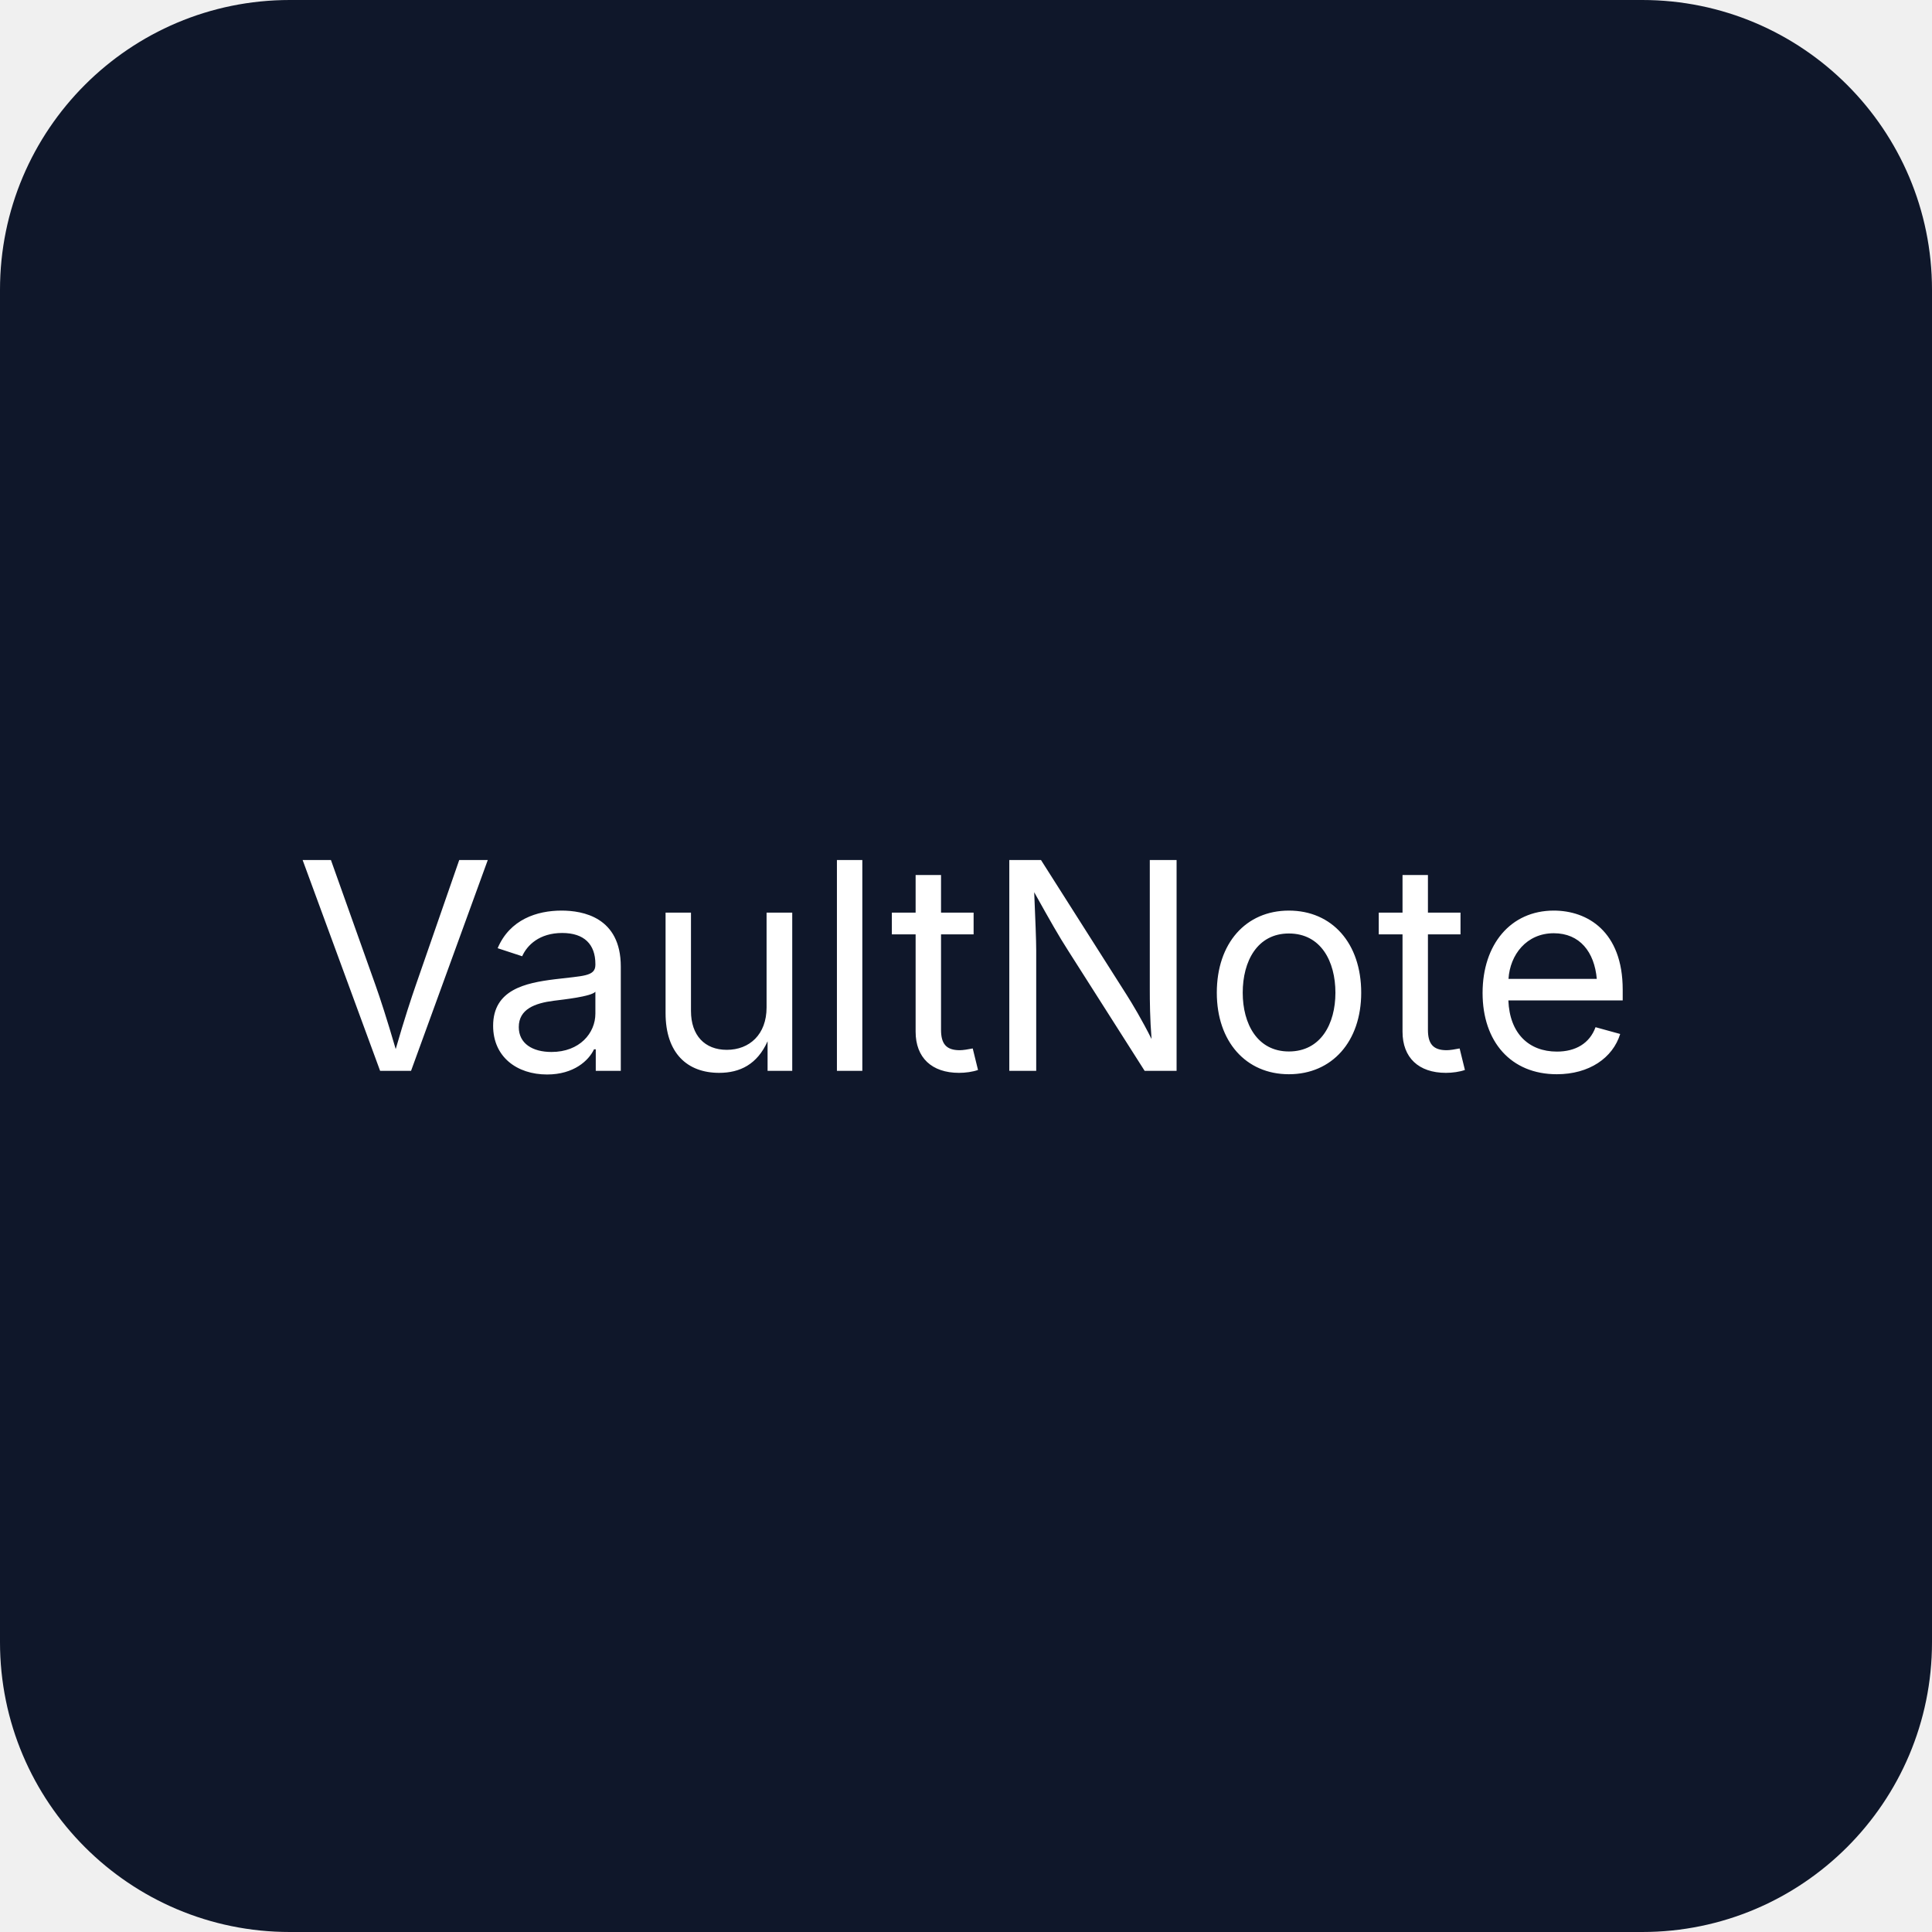
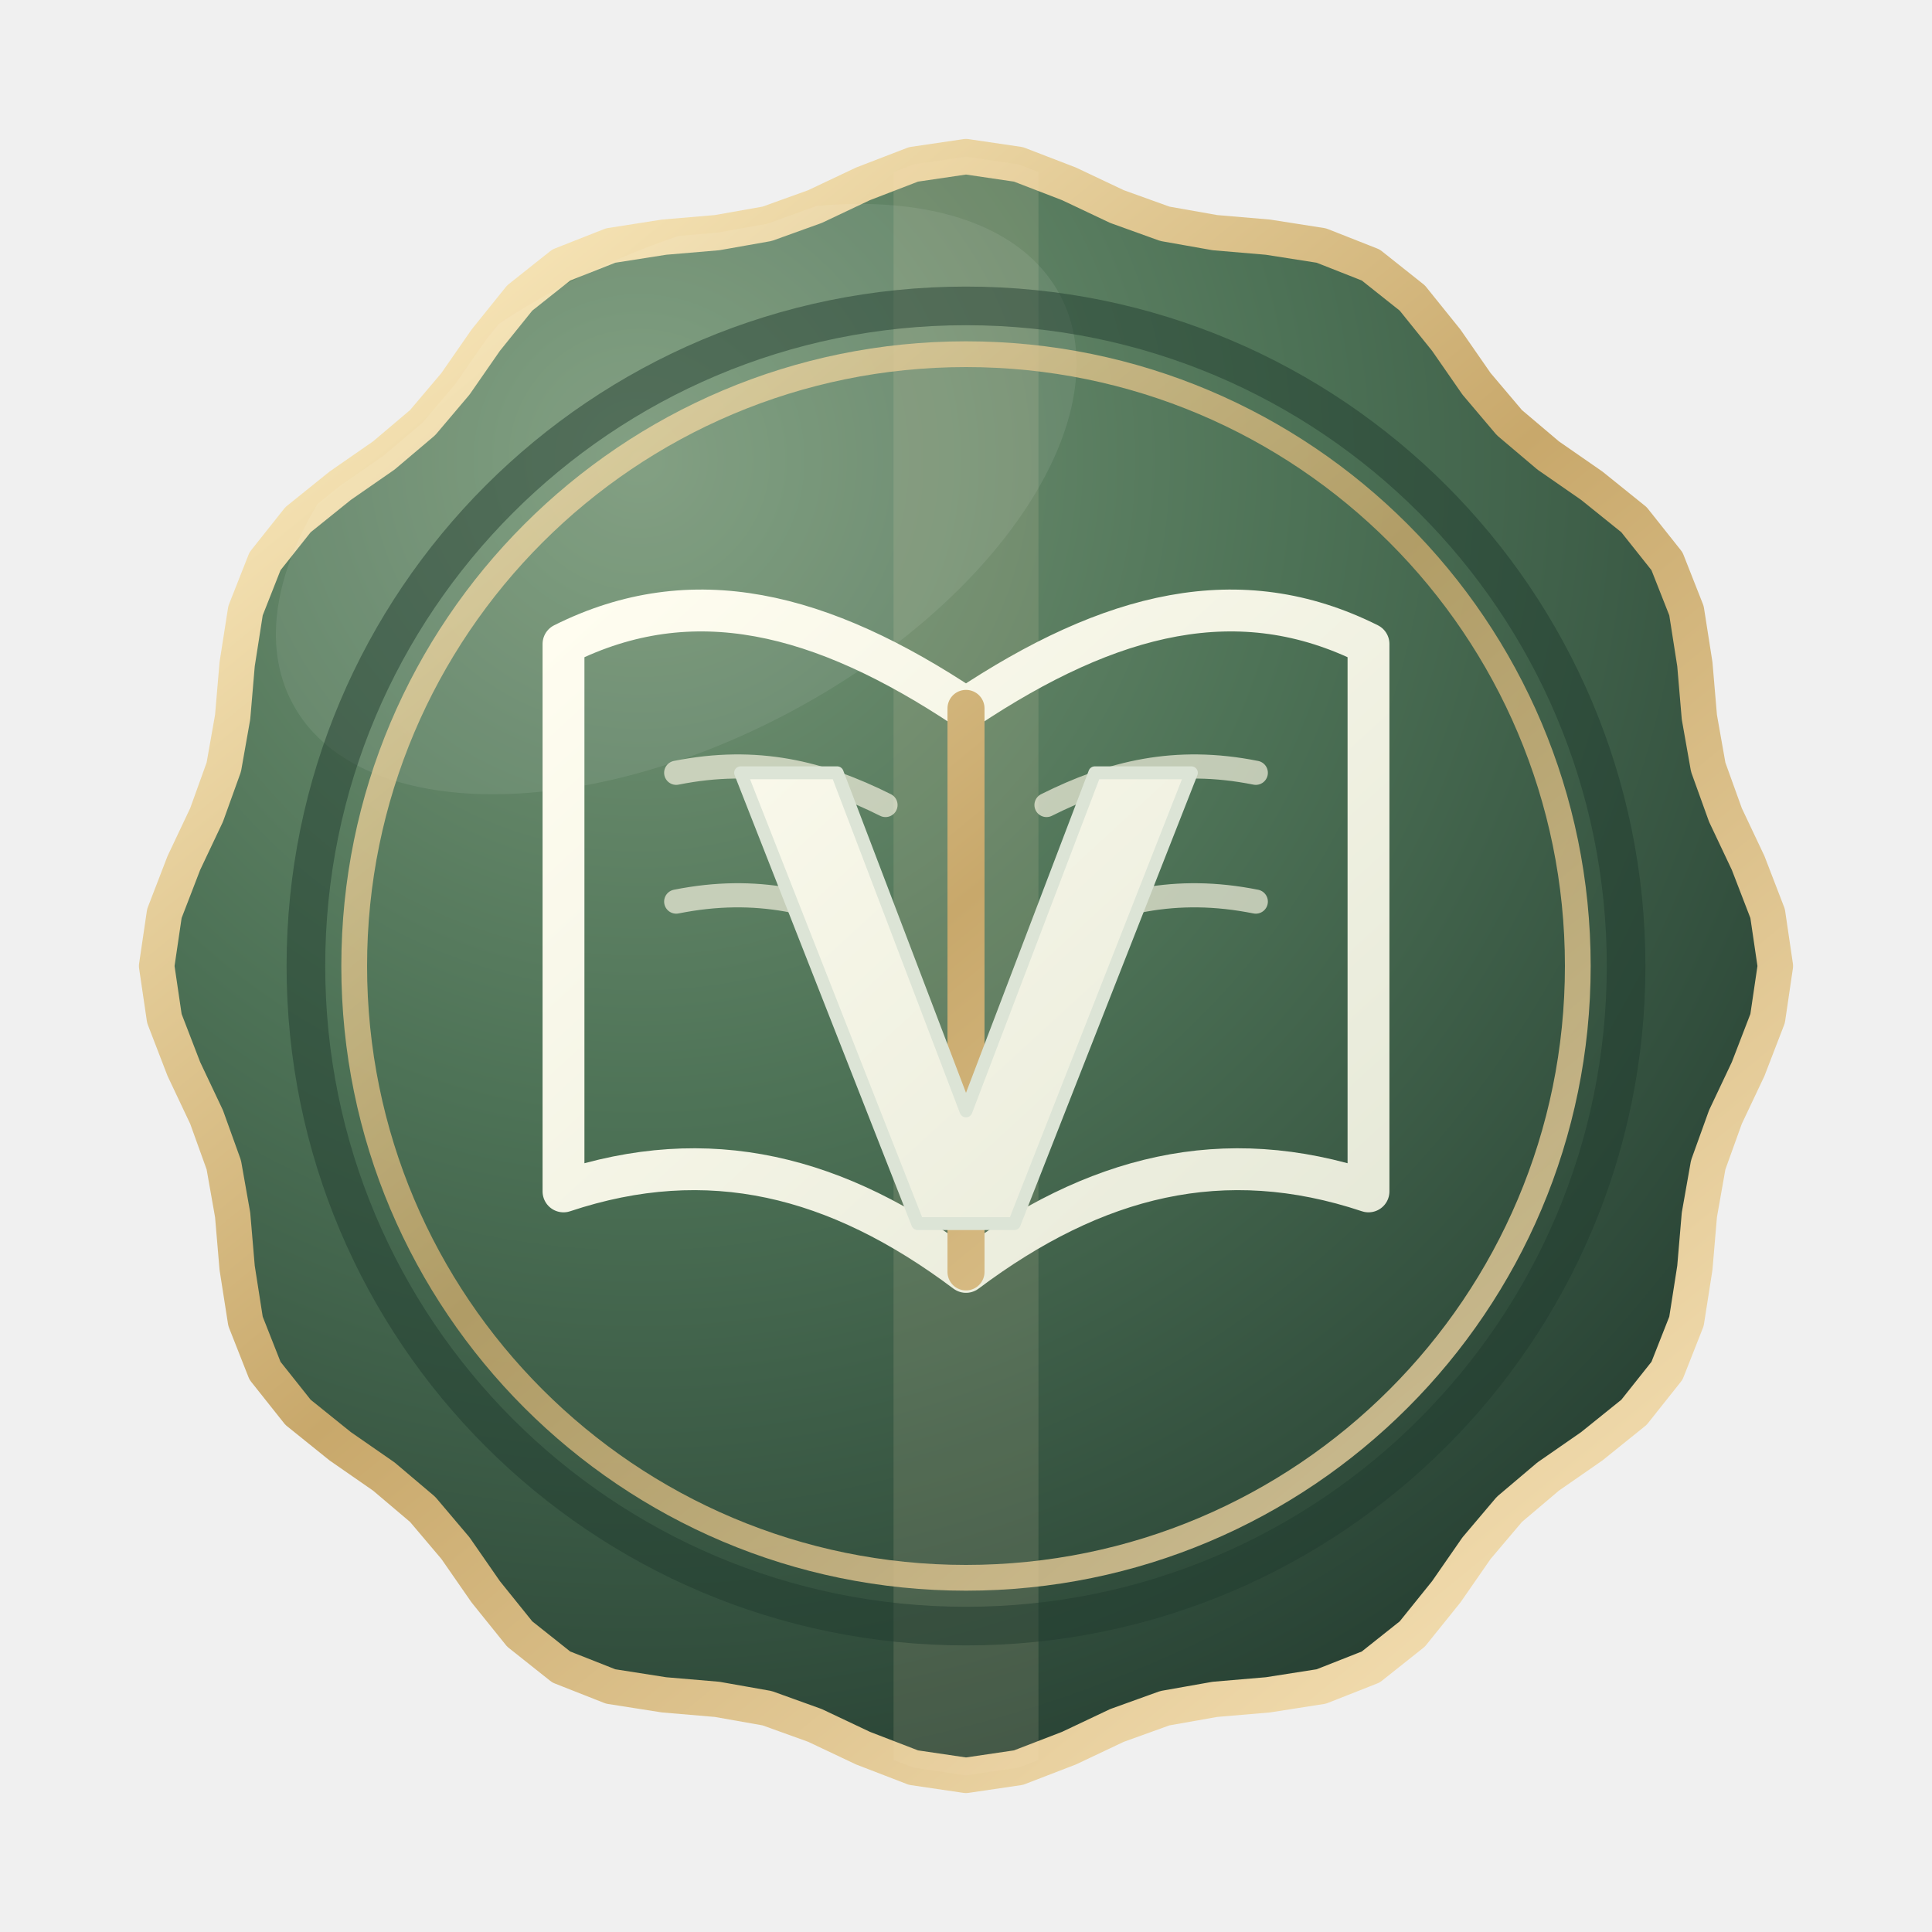
- <svg xmlns="http://www.w3.org/2000/svg" width="240" height="240" viewBox="0 0 240 240">
-   <rect width="240" height="240" rx="36" fill="#0f172a" />
-   <text x="50%" y="50%" dominant-baseline="middle" text-anchor="middle" font-family="Inter, Arial" font-size="36" fill="#fff">VaultNote</text>
+ <svg xmlns="http://www.w3.org/2000/svg" viewBox="0 0 120 120" fill="none">
+   <defs>
+     <radialGradient id="seal-wax" cx="30%" cy="19%" r="88%">
+       <stop offset="0" stop-color="#789878" />
+       <stop offset=".46" stop-color="#4d7256" />
+       <stop offset="1" stop-color="#263f32" />
+     </radialGradient>
+     <linearGradient id="seal-rim" x1="25" y1="18" x2="93" y2="101" gradientUnits="userSpaceOnUse">
+       <stop stop-color="#f8e6b8" />
+       <stop offset=".48" stop-color="#c8a86b" />
+       <stop offset="1" stop-color="#f1dbad" />
+     </linearGradient>
+     <linearGradient id="page-ink" x1="39" y1="35" x2="83" y2="83" gradientUnits="userSpaceOnUse">
+       <stop stop-color="#fffdf0" />
+       <stop offset="1" stop-color="#e5e8d7" />
+     </linearGradient>
+     <clipPath id="seal-clip">
+       <path d="M110.27 60.00 L109.79 63.26 L108.58 66.40 L107.17 69.38 L106.10 72.35 L105.55 75.46 L105.27 78.75 L104.75 82.07 L103.54 85.14 L101.49 87.72 L98.87 89.83 L96.16 91.71 L93.75 93.75 L91.71 96.16 L89.83 98.87 L87.72 101.49 L85.14 103.54 L82.07 104.75 L78.75 105.27 L75.46 105.55 L72.35 106.10 L69.38 107.17 L66.40 108.58 L63.26 109.79 L60.00 110.27 L56.74 109.79 L53.60 108.58 L50.62 107.17 L47.65 106.10 L44.54 105.55 L41.25 105.27 L37.93 104.75 L34.86 103.54 L32.28 101.49 L30.17 98.87 L28.29 96.16 L26.25 93.75 L23.84 91.71 L21.13 89.83 L18.51 87.72 L16.46 85.14 L15.25 82.07 L14.73 78.75 L14.45 75.46 L13.90 72.35 L12.83 69.38 L11.42 66.40 L10.21 63.26 L9.73 60.00 L10.21 56.74 L11.42 53.60 L12.83 50.62 L13.90 47.65 L14.45 44.54 L14.73 41.25 L15.25 37.93 L16.46 34.86 L18.51 32.28 L21.13 30.17 L23.84 28.29 L26.25 26.25 L28.29 23.84 L30.17 21.13 L32.28 18.51 L34.86 16.46 L37.93 15.25 L41.25 14.73 L44.54 14.45 L47.65 13.90 L50.62 12.83 L53.60 11.42 L56.74 10.21 L60.00 9.73 L63.26 10.21 L66.40 11.42 L69.38 12.83 L72.35 13.90 L75.46 14.45 L78.75 14.73 L82.07 15.25 L85.14 16.46 L87.72 18.51 L89.83 21.13 L91.71 23.84 L93.75 26.25 L96.16 28.29 L98.87 30.17 L101.49 32.28 L103.54 34.86 L104.75 37.93 L105.27 41.25 L105.55 44.54 L106.10 47.65 L107.17 50.62 L108.58 53.60 L109.79 56.74 Z" />
+     </clipPath>
+   </defs>
+   <path d="M110.27 60.00 L109.79 63.26 L108.58 66.40 L107.17 69.38 L106.10 72.35 L105.55 75.46 L105.27 78.75 L104.75 82.07 L103.54 85.14 L101.49 87.72 L98.87 89.83 L96.16 91.71 L93.75 93.75 L91.71 96.16 L89.83 98.87 L87.72 101.49 L85.14 103.54 L82.07 104.75 L78.75 105.27 L75.46 105.55 L72.35 106.10 L69.38 107.17 L66.40 108.58 L63.26 109.79 L60.00 110.27 L56.74 109.79 L53.60 108.58 L50.62 107.17 L47.65 106.10 L44.54 105.55 L41.25 105.27 L37.93 104.75 L34.86 103.54 L32.28 101.49 L30.17 98.87 L28.29 96.16 L26.25 93.75 L23.84 91.71 L21.13 89.83 L18.51 87.72 L16.46 85.14 L15.25 82.07 L14.73 78.75 L14.45 75.46 L13.90 72.35 L12.83 69.38 L11.42 66.40 L10.21 63.26 L9.73 60.00 L10.21 56.74 L11.42 53.60 L12.83 50.62 L13.90 47.65 L14.45 44.54 L14.73 41.25 L15.25 37.93 L16.46 34.86 L18.51 32.28 L21.13 30.17 L23.84 28.29 L26.25 26.25 L28.29 23.84 L30.17 21.13 L32.28 18.51 L34.86 16.46 L37.93 15.25 L41.25 14.73 L44.54 14.45 L47.65 13.90 L50.62 12.83 L53.60 11.42 L56.74 10.21 L60.00 9.73 L63.26 10.21 L66.40 11.42 L69.38 12.83 L72.35 13.90 L75.46 14.45 L78.75 14.73 L82.07 15.25 L85.14 16.46 L87.72 18.51 L89.83 21.13 L91.71 23.84 L93.75 26.25 L96.16 28.29 L98.87 30.17 L101.49 32.28 L103.54 34.86 L104.75 37.93 L105.27 41.25 L105.55 44.54 L106.10 47.65 L107.17 50.62 L108.58 53.60 L109.79 56.74 Z" fill="url(#seal-wax)" stroke="url(#seal-rim)" stroke-width="2.2" stroke-linejoin="round" />
+   <g clip-path="url(#seal-clip)">
+     <path d="M60 7v106" stroke="#f6e5bd" stroke-opacity=".13" stroke-width="9" />
+     <ellipse cx="42" cy="31" rx="27" ry="15" fill="#fff" fill-opacity=".08" transform="rotate(-28 42 31)" />
+   </g>
+   <circle cx="60" cy="60" r="41" fill="none" stroke="#203b2e" stroke-opacity=".48" stroke-width="2.4" />
+   <circle cx="60" cy="60" r="38" fill="none" stroke="url(#seal-rim)" stroke-opacity=".82" stroke-width="1.6" />
+   <path d="M35 40c8-4 16-2 25 4 9-6 17-8 25-4v34c-9-3-17-1-25 5-8-6-16-8-25-5V40Z" stroke="url(#page-ink)" stroke-width="2.6" stroke-linejoin="round" />
+   <path d="M60 44v35" stroke="url(#seal-rim)" stroke-width="2.3" stroke-linecap="round" />
+   <path d="M42 48c5-1 9 0 13 2m-13 6c5-1 9 0 13 2m23-10c-5-1-9 0-13 2m13 6c-5-1-9 0-13 2" stroke="#f4f1df" stroke-opacity=".7" stroke-width="1.5" stroke-linecap="round" />
+   <path d="M46 48h6l8 21 8-21h6L63 76h-6L46 48Z" fill="url(#page-ink)" stroke="#dce4d6" stroke-width=".8" stroke-linejoin="round" />
</svg>
